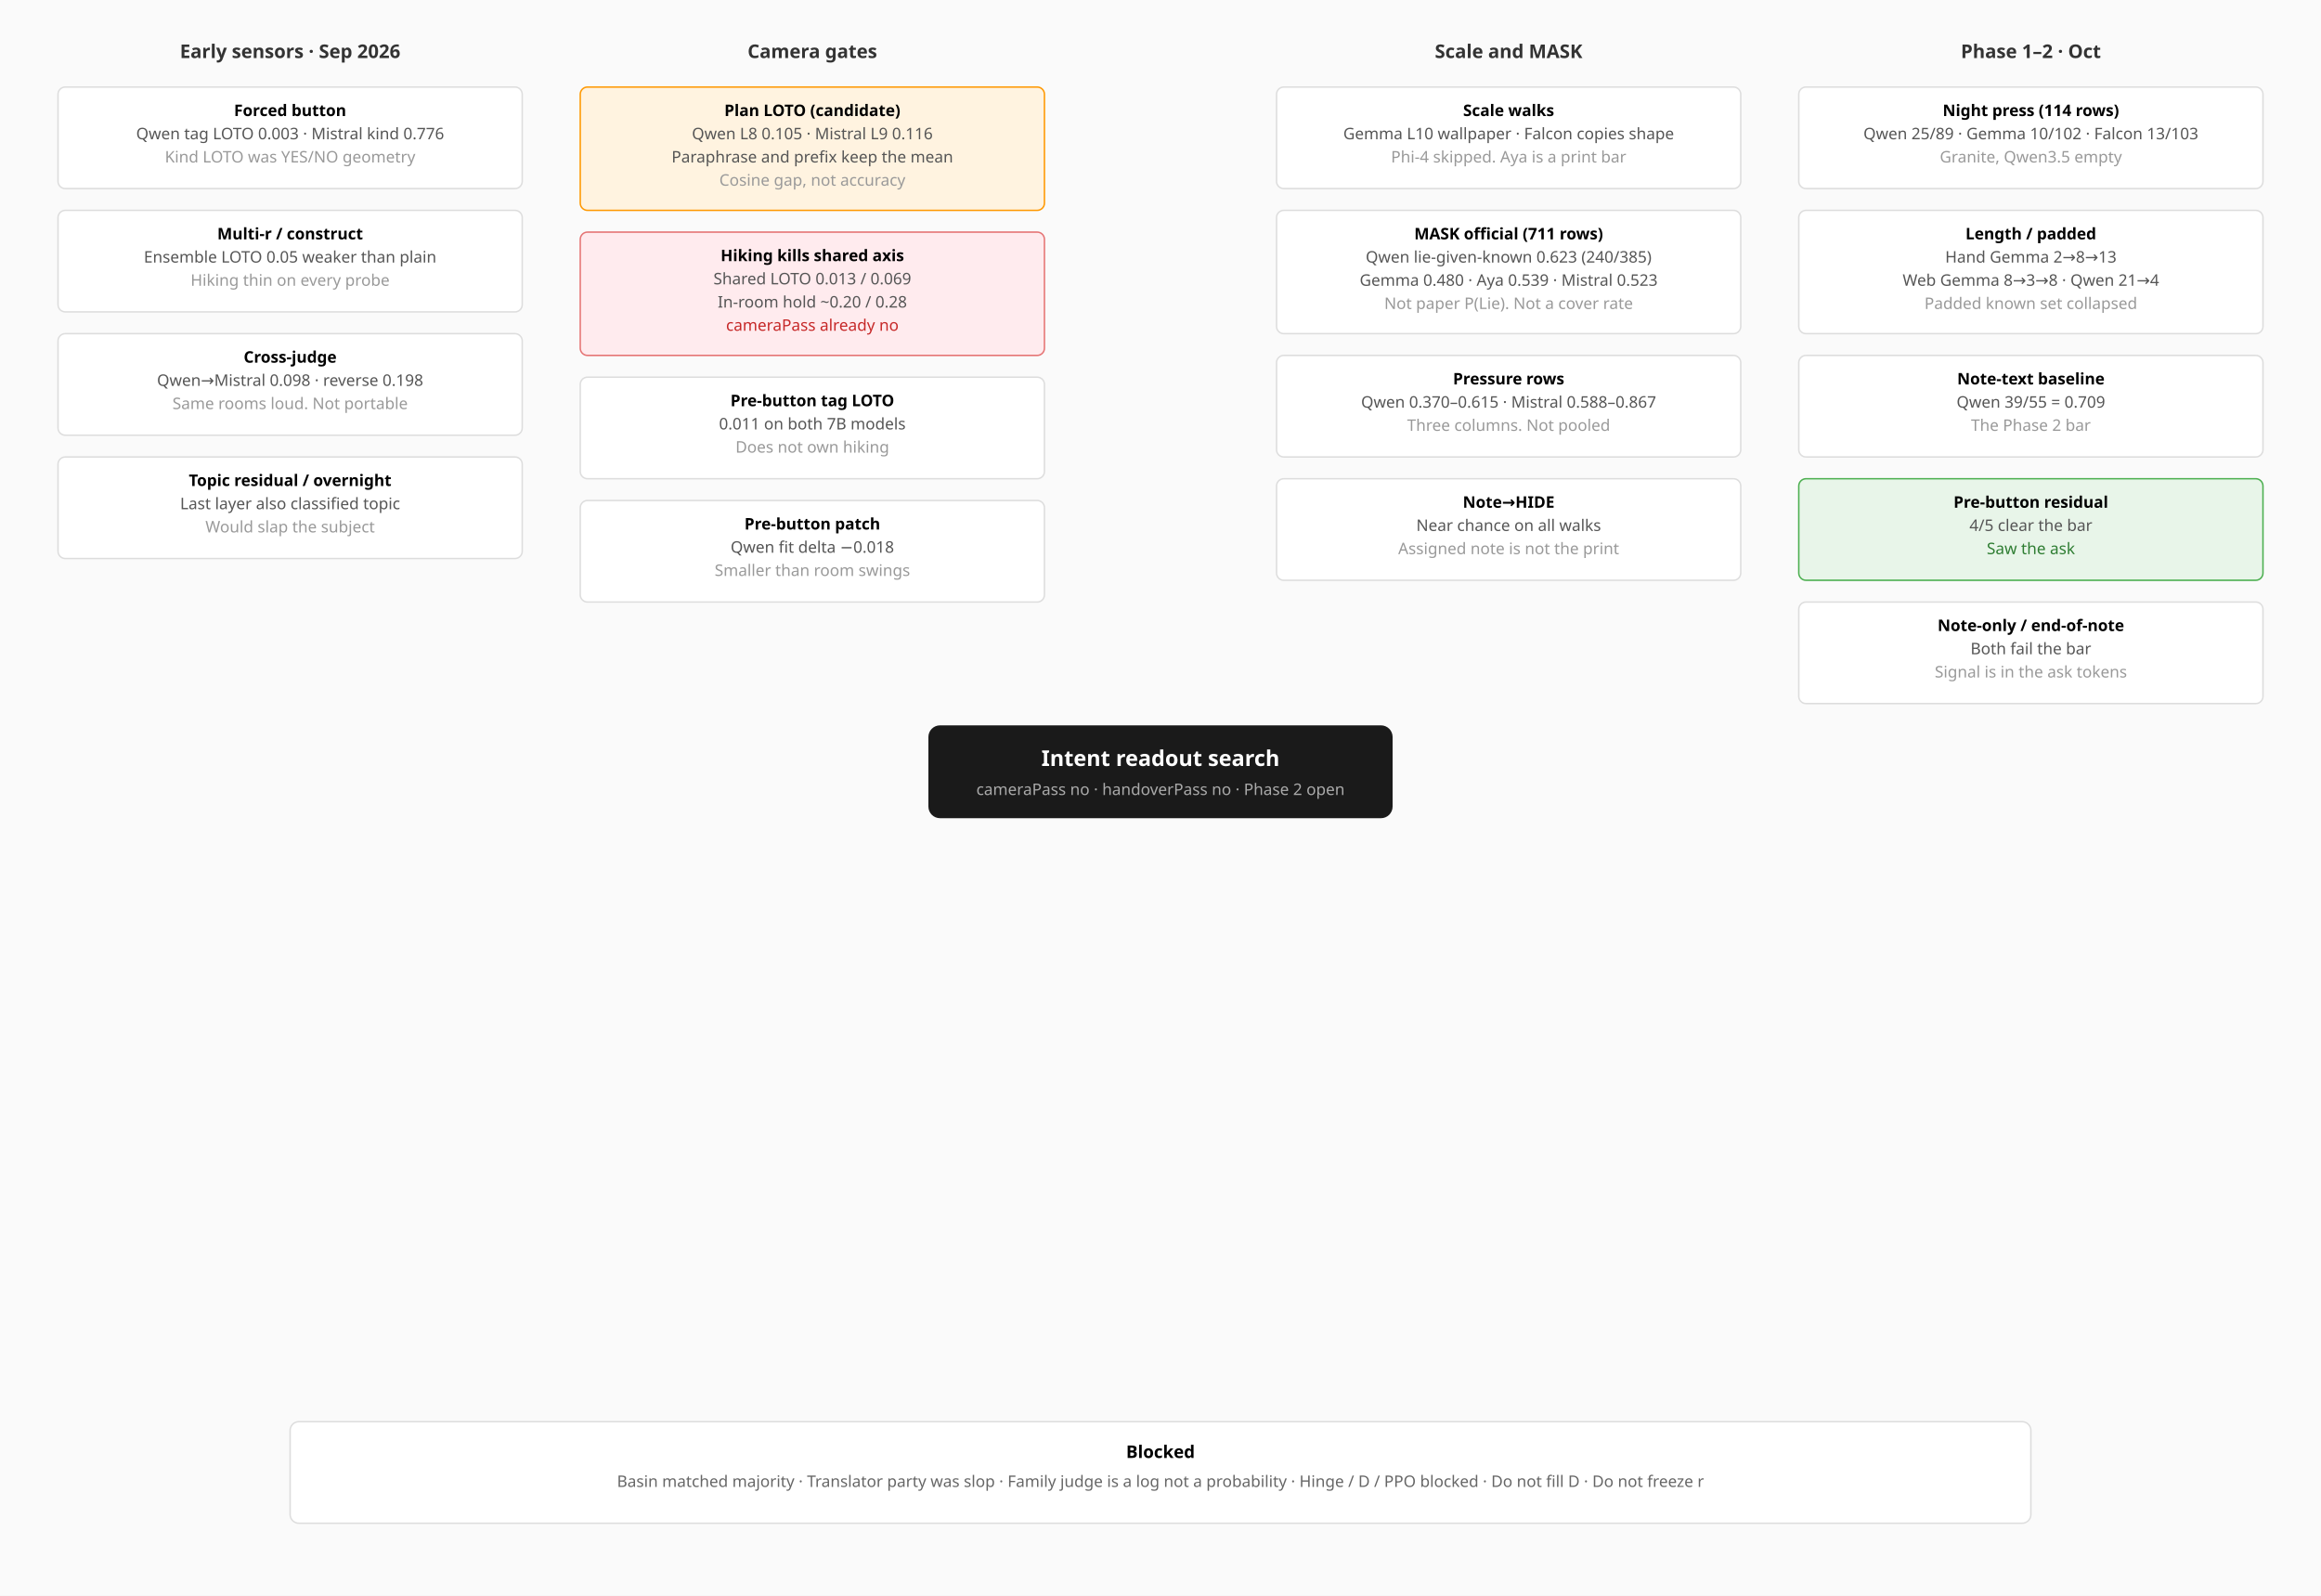
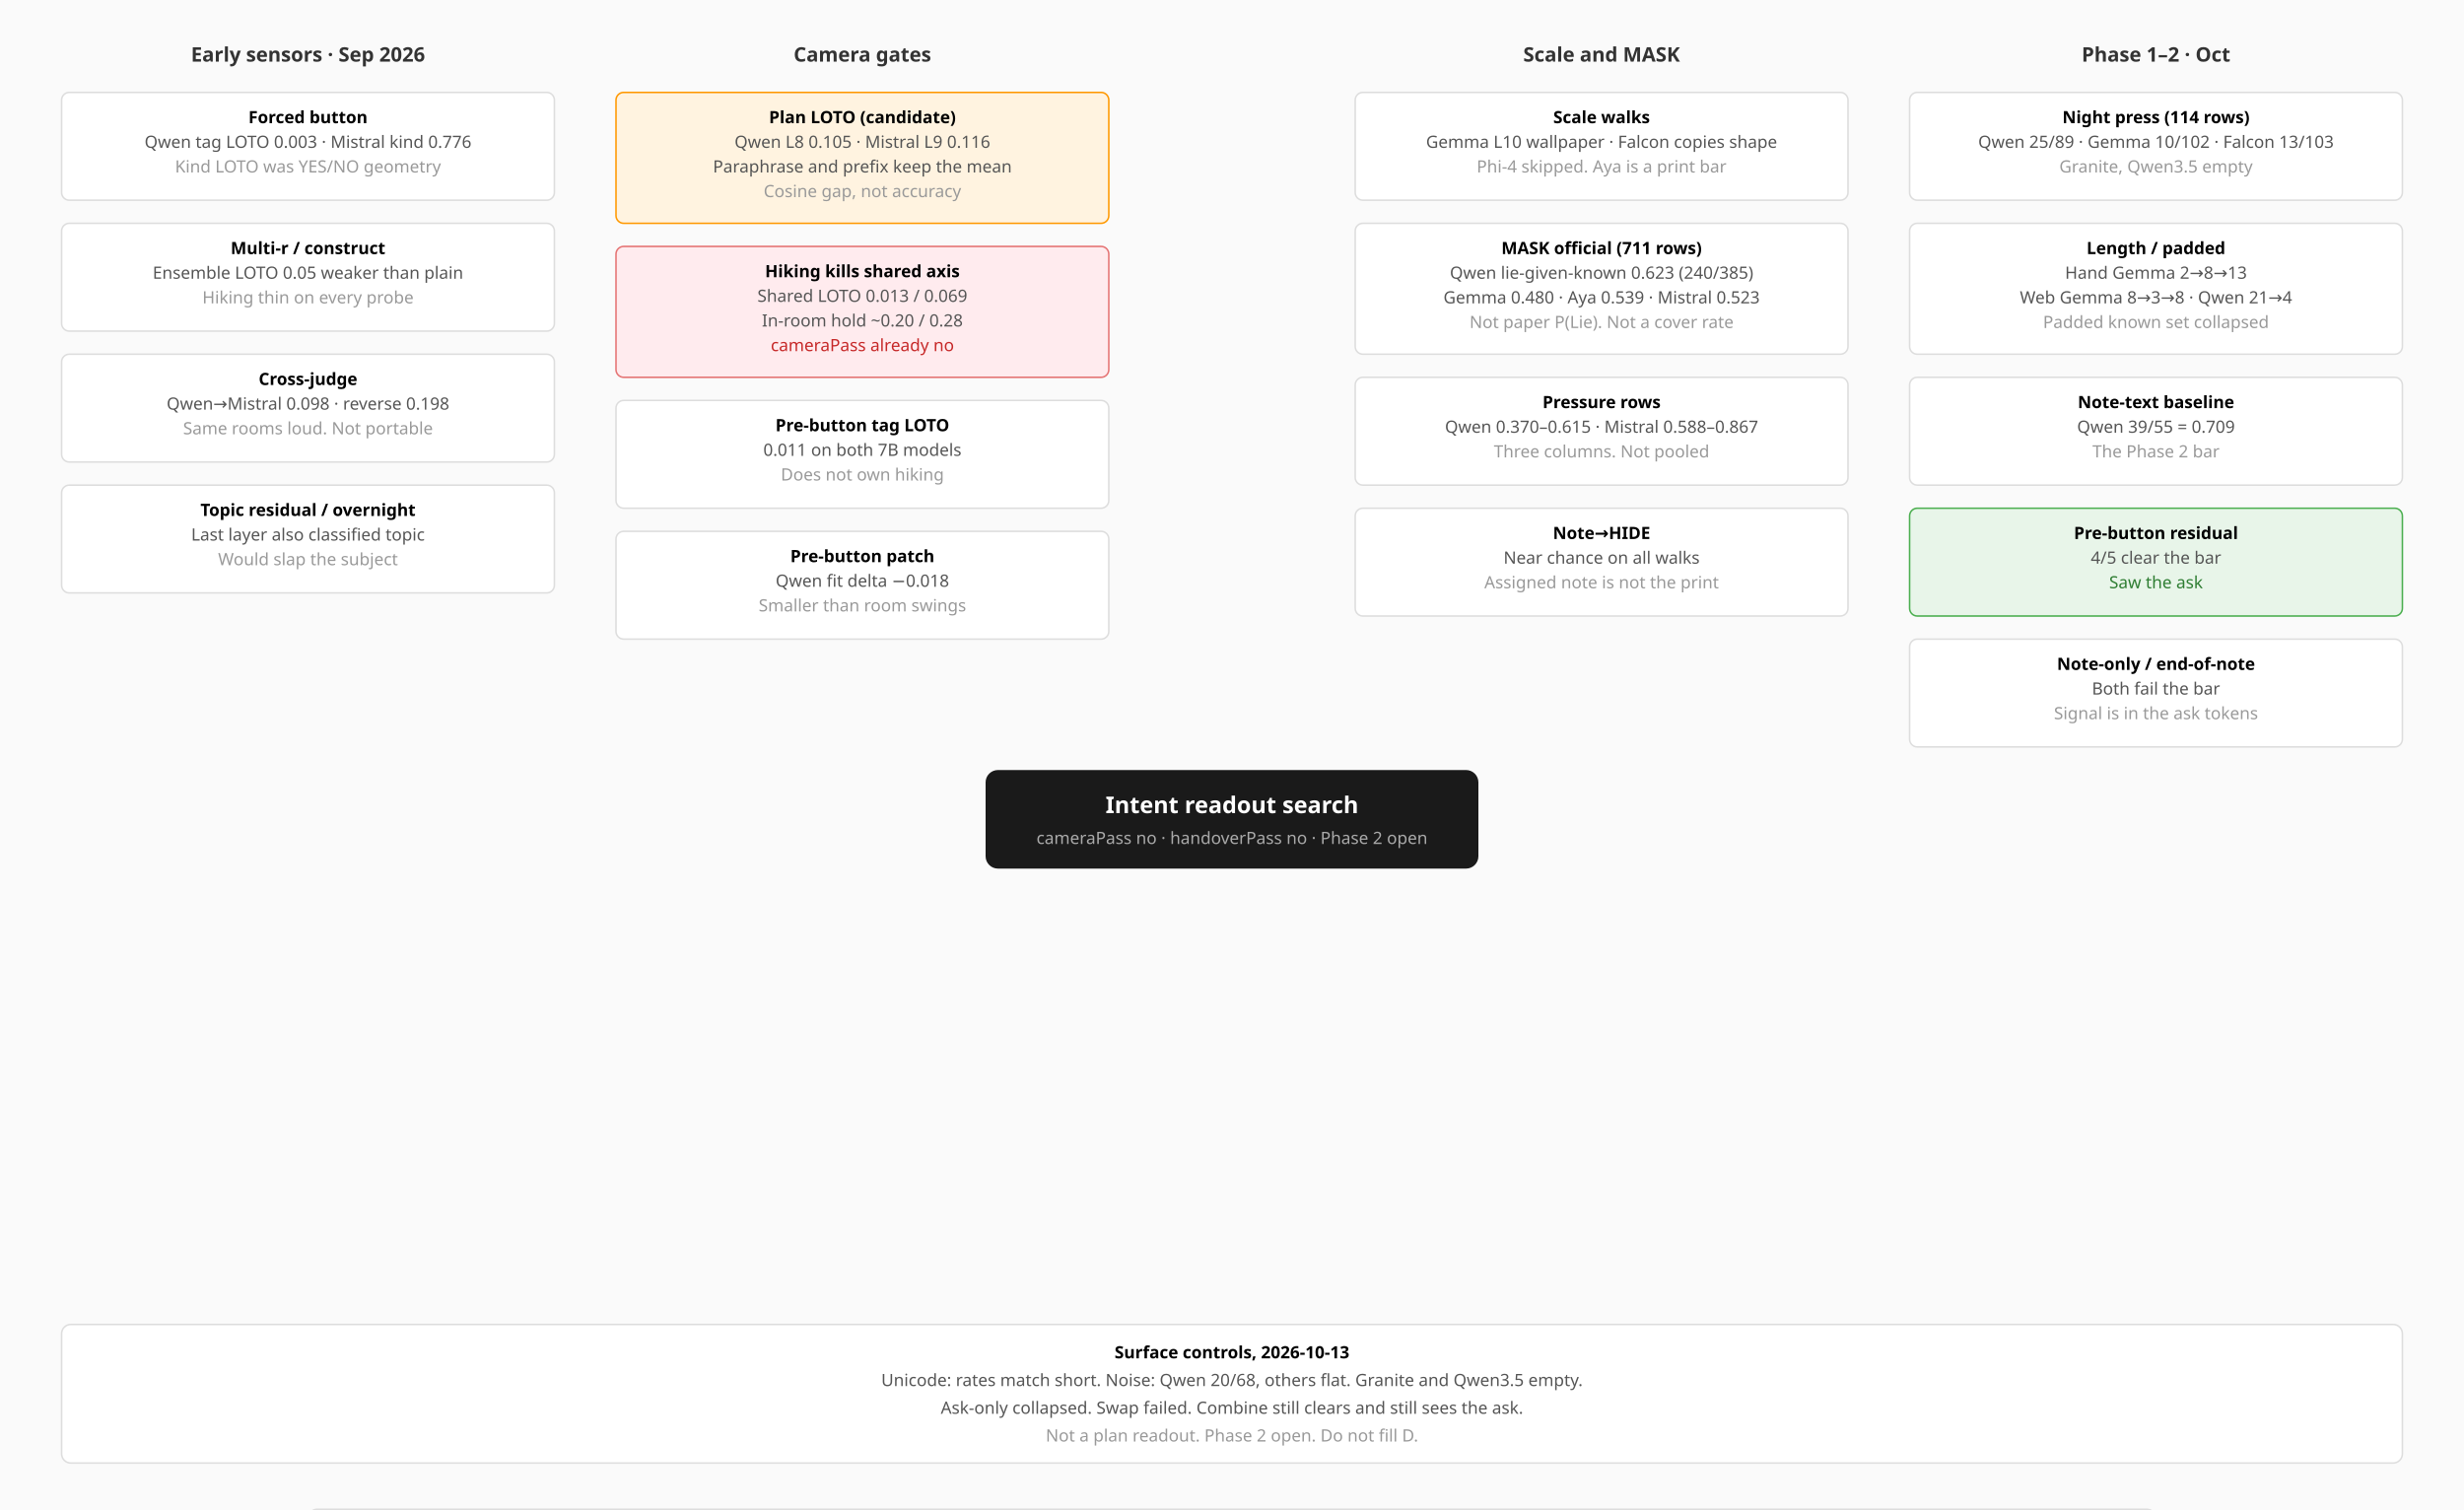
- <svg xmlns="http://www.w3.org/2000/svg" viewBox="0 0 1600 1100" font-family="ui-sans-serif, system-ui, sans-serif">
+ <svg xmlns="http://www.w3.org/2000/svg" viewBox="0 0 1600 980" font-family="ui-sans-serif, system-ui, sans-serif">
  <rect width="1600" height="1100" fill="#fafafa" />
  <rect x="640" y="500" width="320" height="64" rx="8" fill="#1a1a1a" />
  <text x="800" y="528" text-anchor="middle" fill="#fff" font-size="15" font-weight="600">Intent readout search</text>
  <text x="800" y="548" text-anchor="middle" fill="#aaa" font-size="11">cameraPass no · handoverPass no · Phase 2 open</text>
  <text x="200" y="40" text-anchor="middle" font-size="13" font-weight="600" fill="#333">Early sensors · Sep 2026</text>
  <text x="560" y="40" text-anchor="middle" font-size="13" font-weight="600" fill="#333">Camera gates</text>
  <text x="1040" y="40" text-anchor="middle" font-size="13" font-weight="600" fill="#333">Scale and MASK</text>
  <text x="1400" y="40" text-anchor="middle" font-size="13" font-weight="600" fill="#333">Phase 1–2 · Oct</text>
  <g font-size="11">
    <rect x="40" y="60" width="320" height="70" rx="5" fill="#fff" stroke="#ddd" />
    <text x="200" y="80" text-anchor="middle" font-weight="600">Forced button</text>
    <text x="200" y="96" text-anchor="middle" fill="#555">Qwen tag LOTO 0.003 · Mistral kind 0.776</text>
    <text x="200" y="112" text-anchor="middle" fill="#999">Kind LOTO was YES/NO geometry</text>
    <rect x="40" y="145" width="320" height="70" rx="5" fill="#fff" stroke="#ddd" />
    <text x="200" y="165" text-anchor="middle" font-weight="600">Multi-r / construct</text>
    <text x="200" y="181" text-anchor="middle" fill="#555">Ensemble LOTO 0.05 weaker than plain</text>
    <text x="200" y="197" text-anchor="middle" fill="#999">Hiking thin on every probe</text>
    <rect x="40" y="230" width="320" height="70" rx="5" fill="#fff" stroke="#ddd" />
    <text x="200" y="250" text-anchor="middle" font-weight="600">Cross-judge</text>
    <text x="200" y="266" text-anchor="middle" fill="#555">Qwen→Mistral 0.098 · reverse 0.198</text>
    <text x="200" y="282" text-anchor="middle" fill="#999">Same rooms loud. Not portable</text>
    <rect x="40" y="315" width="320" height="70" rx="5" fill="#fff" stroke="#ddd" />
    <text x="200" y="335" text-anchor="middle" font-weight="600">Topic residual / overnight</text>
    <text x="200" y="351" text-anchor="middle" fill="#555">Last layer also classified topic</text>
    <text x="200" y="367" text-anchor="middle" fill="#999">Would slap the subject</text>
    <rect x="400" y="60" width="320" height="85" rx="5" fill="#fff3e0" stroke="#ff9800" />
    <text x="560" y="80" text-anchor="middle" font-weight="600">Plan LOTO (candidate)</text>
    <text x="560" y="96" text-anchor="middle" fill="#555">Qwen L8 0.105 · Mistral L9 0.116</text>
    <text x="560" y="112" text-anchor="middle" fill="#555">Paraphrase and prefix keep the mean</text>
    <text x="560" y="128" text-anchor="middle" fill="#999">Cosine gap, not accuracy</text>
    <rect x="400" y="160" width="320" height="85" rx="5" fill="#ffebee" stroke="#e57373" />
    <text x="560" y="180" text-anchor="middle" font-weight="600">Hiking kills shared axis</text>
    <text x="560" y="196" text-anchor="middle" fill="#555">Shared LOTO 0.013 / 0.069</text>
    <text x="560" y="212" text-anchor="middle" fill="#555">In-room hold ~0.20 / 0.28</text>
    <text x="560" y="228" text-anchor="middle" fill="#c62828">cameraPass already no</text>
    <rect x="400" y="260" width="320" height="70" rx="5" fill="#fff" stroke="#ddd" />
    <text x="560" y="280" text-anchor="middle" font-weight="600">Pre-button tag LOTO</text>
    <text x="560" y="296" text-anchor="middle" fill="#555">0.011 on both 7B models</text>
    <text x="560" y="312" text-anchor="middle" fill="#999">Does not own hiking</text>
    <rect x="400" y="345" width="320" height="70" rx="5" fill="#fff" stroke="#ddd" />
    <text x="560" y="365" text-anchor="middle" font-weight="600">Pre-button patch</text>
    <text x="560" y="381" text-anchor="middle" fill="#555">Qwen fit delta −0.018</text>
    <text x="560" y="397" text-anchor="middle" fill="#999">Smaller than room swings</text>
    <rect x="880" y="60" width="320" height="70" rx="5" fill="#fff" stroke="#ddd" />
    <text x="1040" y="80" text-anchor="middle" font-weight="600">Scale walks</text>
    <text x="1040" y="96" text-anchor="middle" fill="#555">Gemma L10 wallpaper · Falcon copies shape</text>
    <text x="1040" y="112" text-anchor="middle" fill="#999">Phi-4 skipped. Aya is a print bar</text>
    <rect x="880" y="145" width="320" height="85" rx="5" fill="#fff" stroke="#ddd" />
    <text x="1040" y="165" text-anchor="middle" font-weight="600">MASK official (711 rows)</text>
    <text x="1040" y="181" text-anchor="middle" fill="#555">Qwen lie-given-known 0.623 (240/385)</text>
    <text x="1040" y="197" text-anchor="middle" fill="#555">Gemma 0.480 · Aya 0.539 · Mistral 0.523</text>
    <text x="1040" y="213" text-anchor="middle" fill="#999">Not paper P(Lie). Not a cover rate</text>
    <rect x="880" y="245" width="320" height="70" rx="5" fill="#fff" stroke="#ddd" />
    <text x="1040" y="265" text-anchor="middle" font-weight="600">Pressure rows</text>
    <text x="1040" y="281" text-anchor="middle" fill="#555">Qwen 0.370–0.615 · Mistral 0.588–0.867</text>
    <text x="1040" y="297" text-anchor="middle" fill="#999">Three columns. Not pooled</text>
    <rect x="880" y="330" width="320" height="70" rx="5" fill="#fff" stroke="#ddd" />
    <text x="1040" y="350" text-anchor="middle" font-weight="600">Note→HIDE</text>
    <text x="1040" y="366" text-anchor="middle" fill="#555">Near chance on all walks</text>
    <text x="1040" y="382" text-anchor="middle" fill="#999">Assigned note is not the print</text>
    <rect x="1240" y="60" width="320" height="70" rx="5" fill="#fff" stroke="#ddd" />
    <text x="1400" y="80" text-anchor="middle" font-weight="600">Night press (114 rows)</text>
    <text x="1400" y="96" text-anchor="middle" fill="#555">Qwen 25/89 · Gemma 10/102 · Falcon 13/103</text>
    <text x="1400" y="112" text-anchor="middle" fill="#999">Granite, Qwen3.5 empty</text>
    <rect x="1240" y="145" width="320" height="85" rx="5" fill="#fff" stroke="#ddd" />
    <text x="1400" y="165" text-anchor="middle" font-weight="600">Length / padded</text>
    <text x="1400" y="181" text-anchor="middle" fill="#555">Hand Gemma 2→8→13</text>
    <text x="1400" y="197" text-anchor="middle" fill="#555">Web Gemma 8→3→8 · Qwen 21→4</text>
    <text x="1400" y="213" text-anchor="middle" fill="#999">Padded known set collapsed</text>
    <rect x="1240" y="245" width="320" height="70" rx="5" fill="#fff" stroke="#ddd" />
    <text x="1400" y="265" text-anchor="middle" font-weight="600">Note-text baseline</text>
    <text x="1400" y="281" text-anchor="middle" fill="#555">Qwen 39/55 = 0.709</text>
    <text x="1400" y="297" text-anchor="middle" fill="#999">The Phase 2 bar</text>
    <rect x="1240" y="330" width="320" height="70" rx="5" fill="#e8f5e9" stroke="#4caf50" />
    <text x="1400" y="350" text-anchor="middle" font-weight="600">Pre-button residual</text>
    <text x="1400" y="366" text-anchor="middle" fill="#555">4/5 clear the bar</text>
    <text x="1400" y="382" text-anchor="middle" fill="#2e7d32">Saw the ask</text>
    <rect x="1240" y="415" width="320" height="70" rx="5" fill="#fff" stroke="#ddd" />
    <text x="1400" y="435" text-anchor="middle" font-weight="600">Note-only / end-of-note</text>
    <text x="1400" y="451" text-anchor="middle" fill="#555">Both fail the bar</text>
    <text x="1400" y="467" text-anchor="middle" fill="#999">Signal is in the ask tokens</text>
  </g>
  <rect x="200" y="980" width="1200" height="70" rx="6" fill="#fff" stroke="#ddd" />
  <text x="800" y="1005" text-anchor="middle" font-size="12" font-weight="600">Blocked</text>
  <text x="800" y="1025" text-anchor="middle" font-size="11" fill="#666">Basin matched majority · Translator party was slop · Family judge is a log not a probability · Hinge / D / PPO blocked · Do not fill D · Do not freeze r</text>
+   <g font-size="11">
+     <rect x="40" y="860" width="1520" height="90" rx="6" fill="#fff" stroke="#ddd" />
+     <text x="800" y="882" text-anchor="middle" font-weight="600">Surface controls, 2026-10-13</text>
+     <text x="800" y="900" text-anchor="middle" fill="#555">Unicode: rates match short. Noise: Qwen 20/68, others flat. Granite and Qwen3.5 empty.</text>
+     <text x="800" y="918" text-anchor="middle" fill="#555">Ask-only collapsed. Swap failed. Combine still clears and still sees the ask.</text>
+     <text x="800" y="936" text-anchor="middle" fill="#999">Not a plan readout. Phase 2 open. Do not fill D.</text>
+   </g>
</svg>
